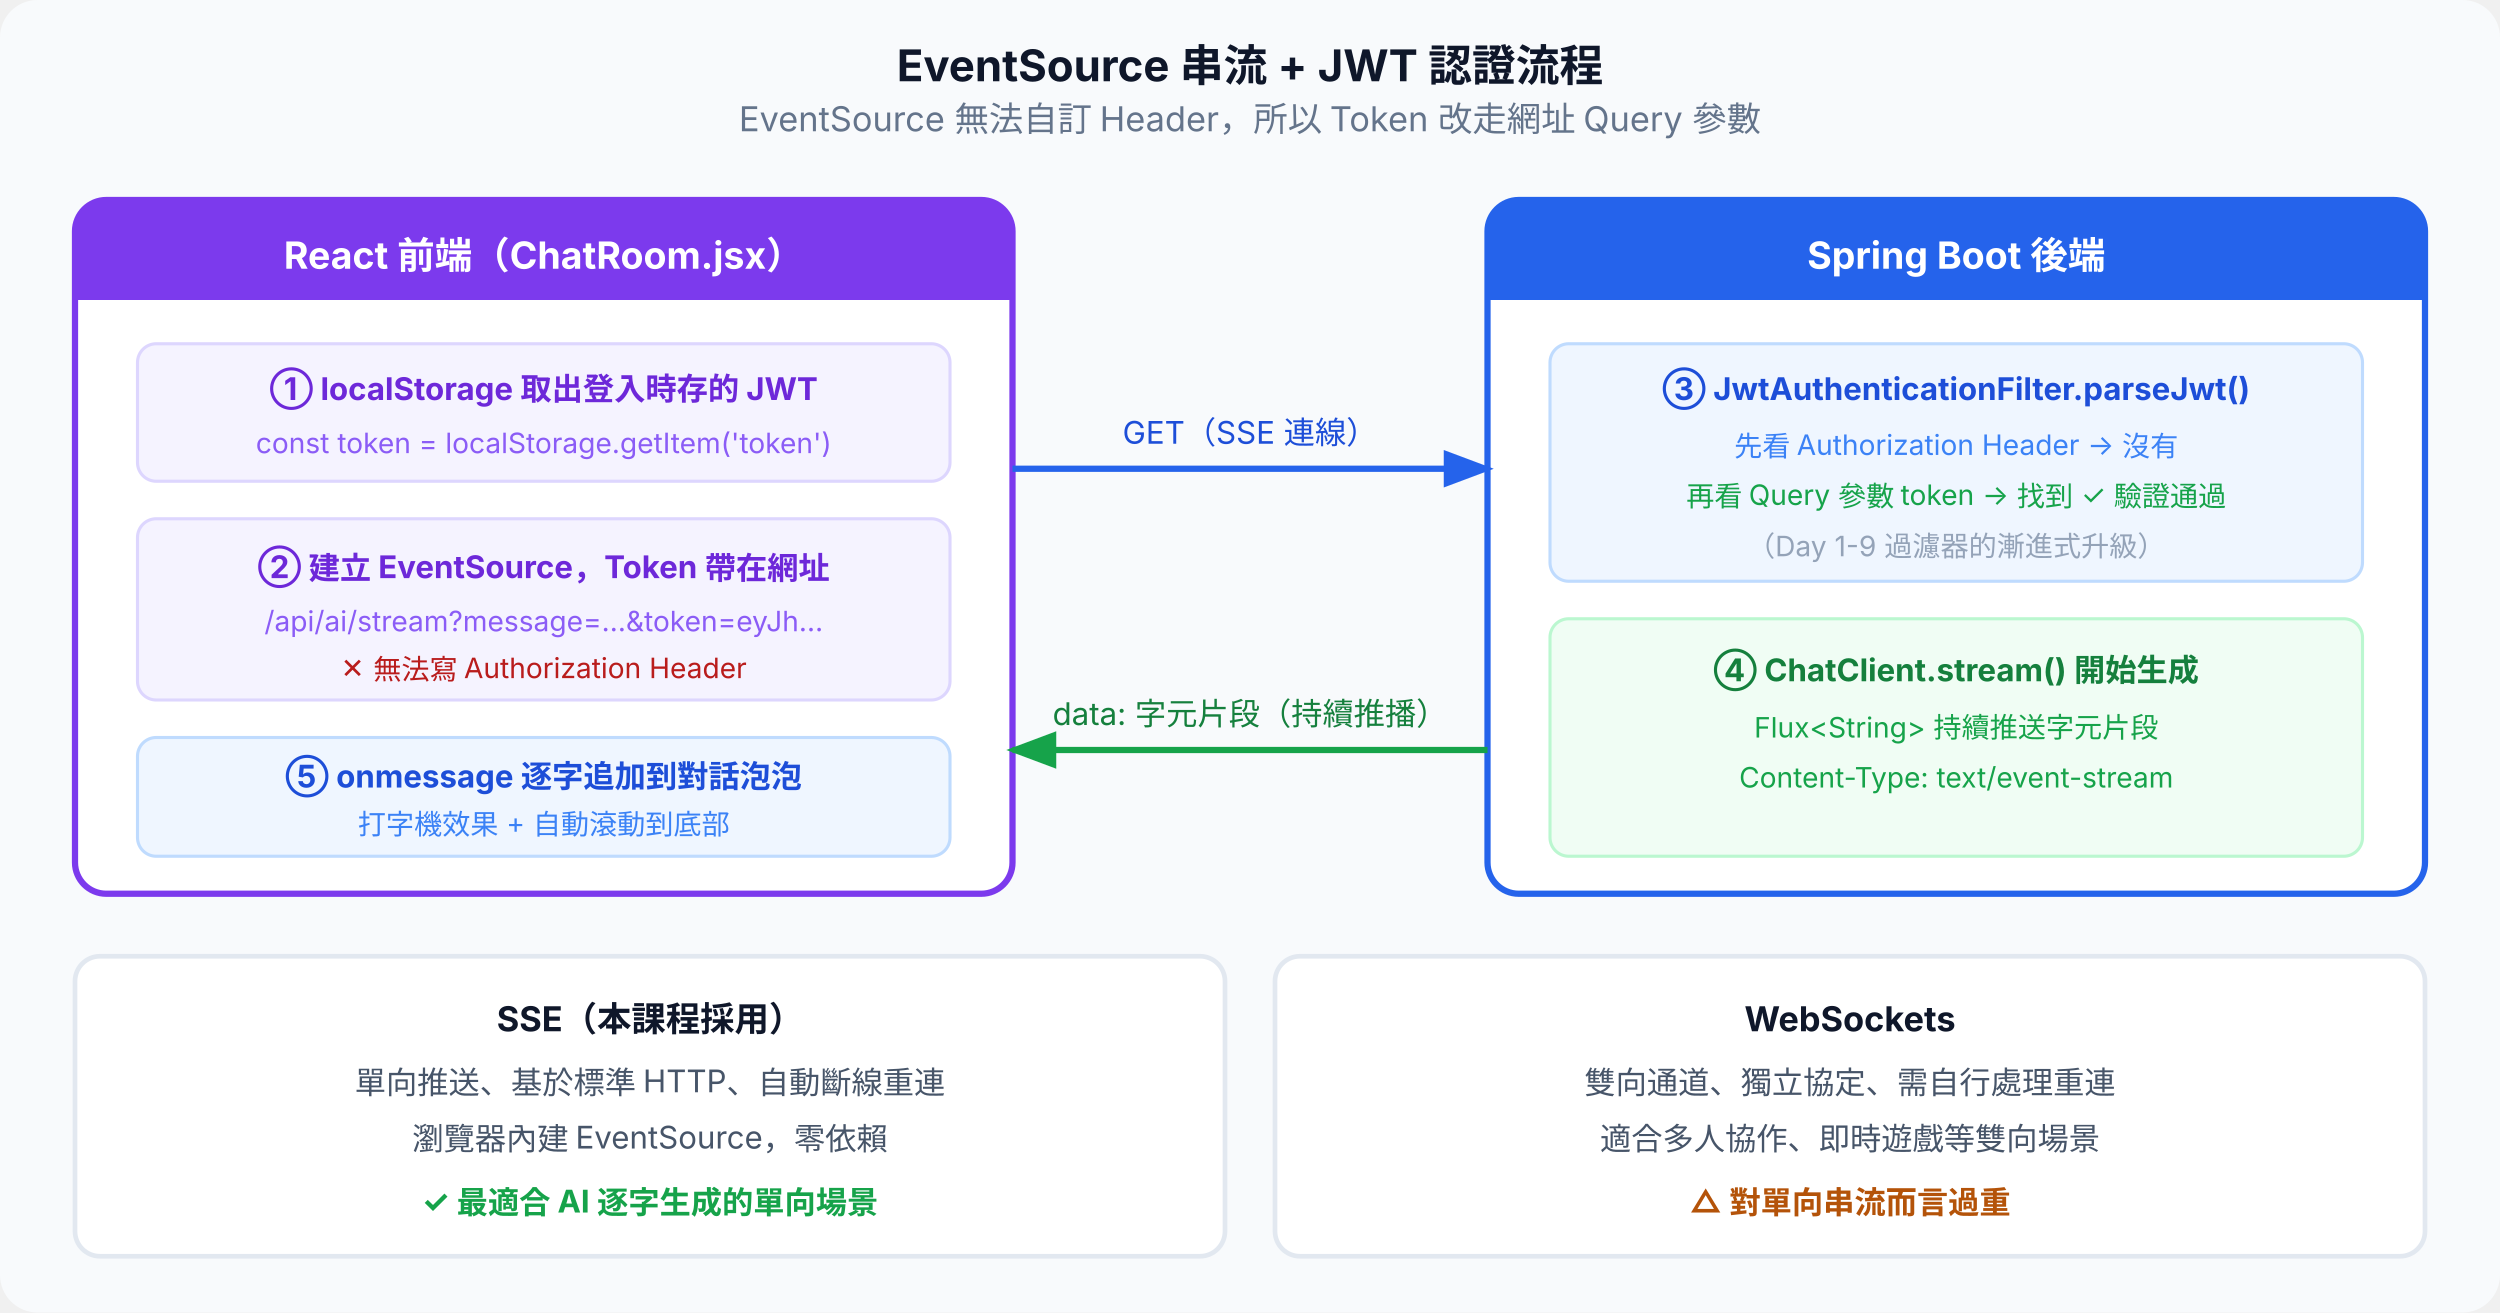
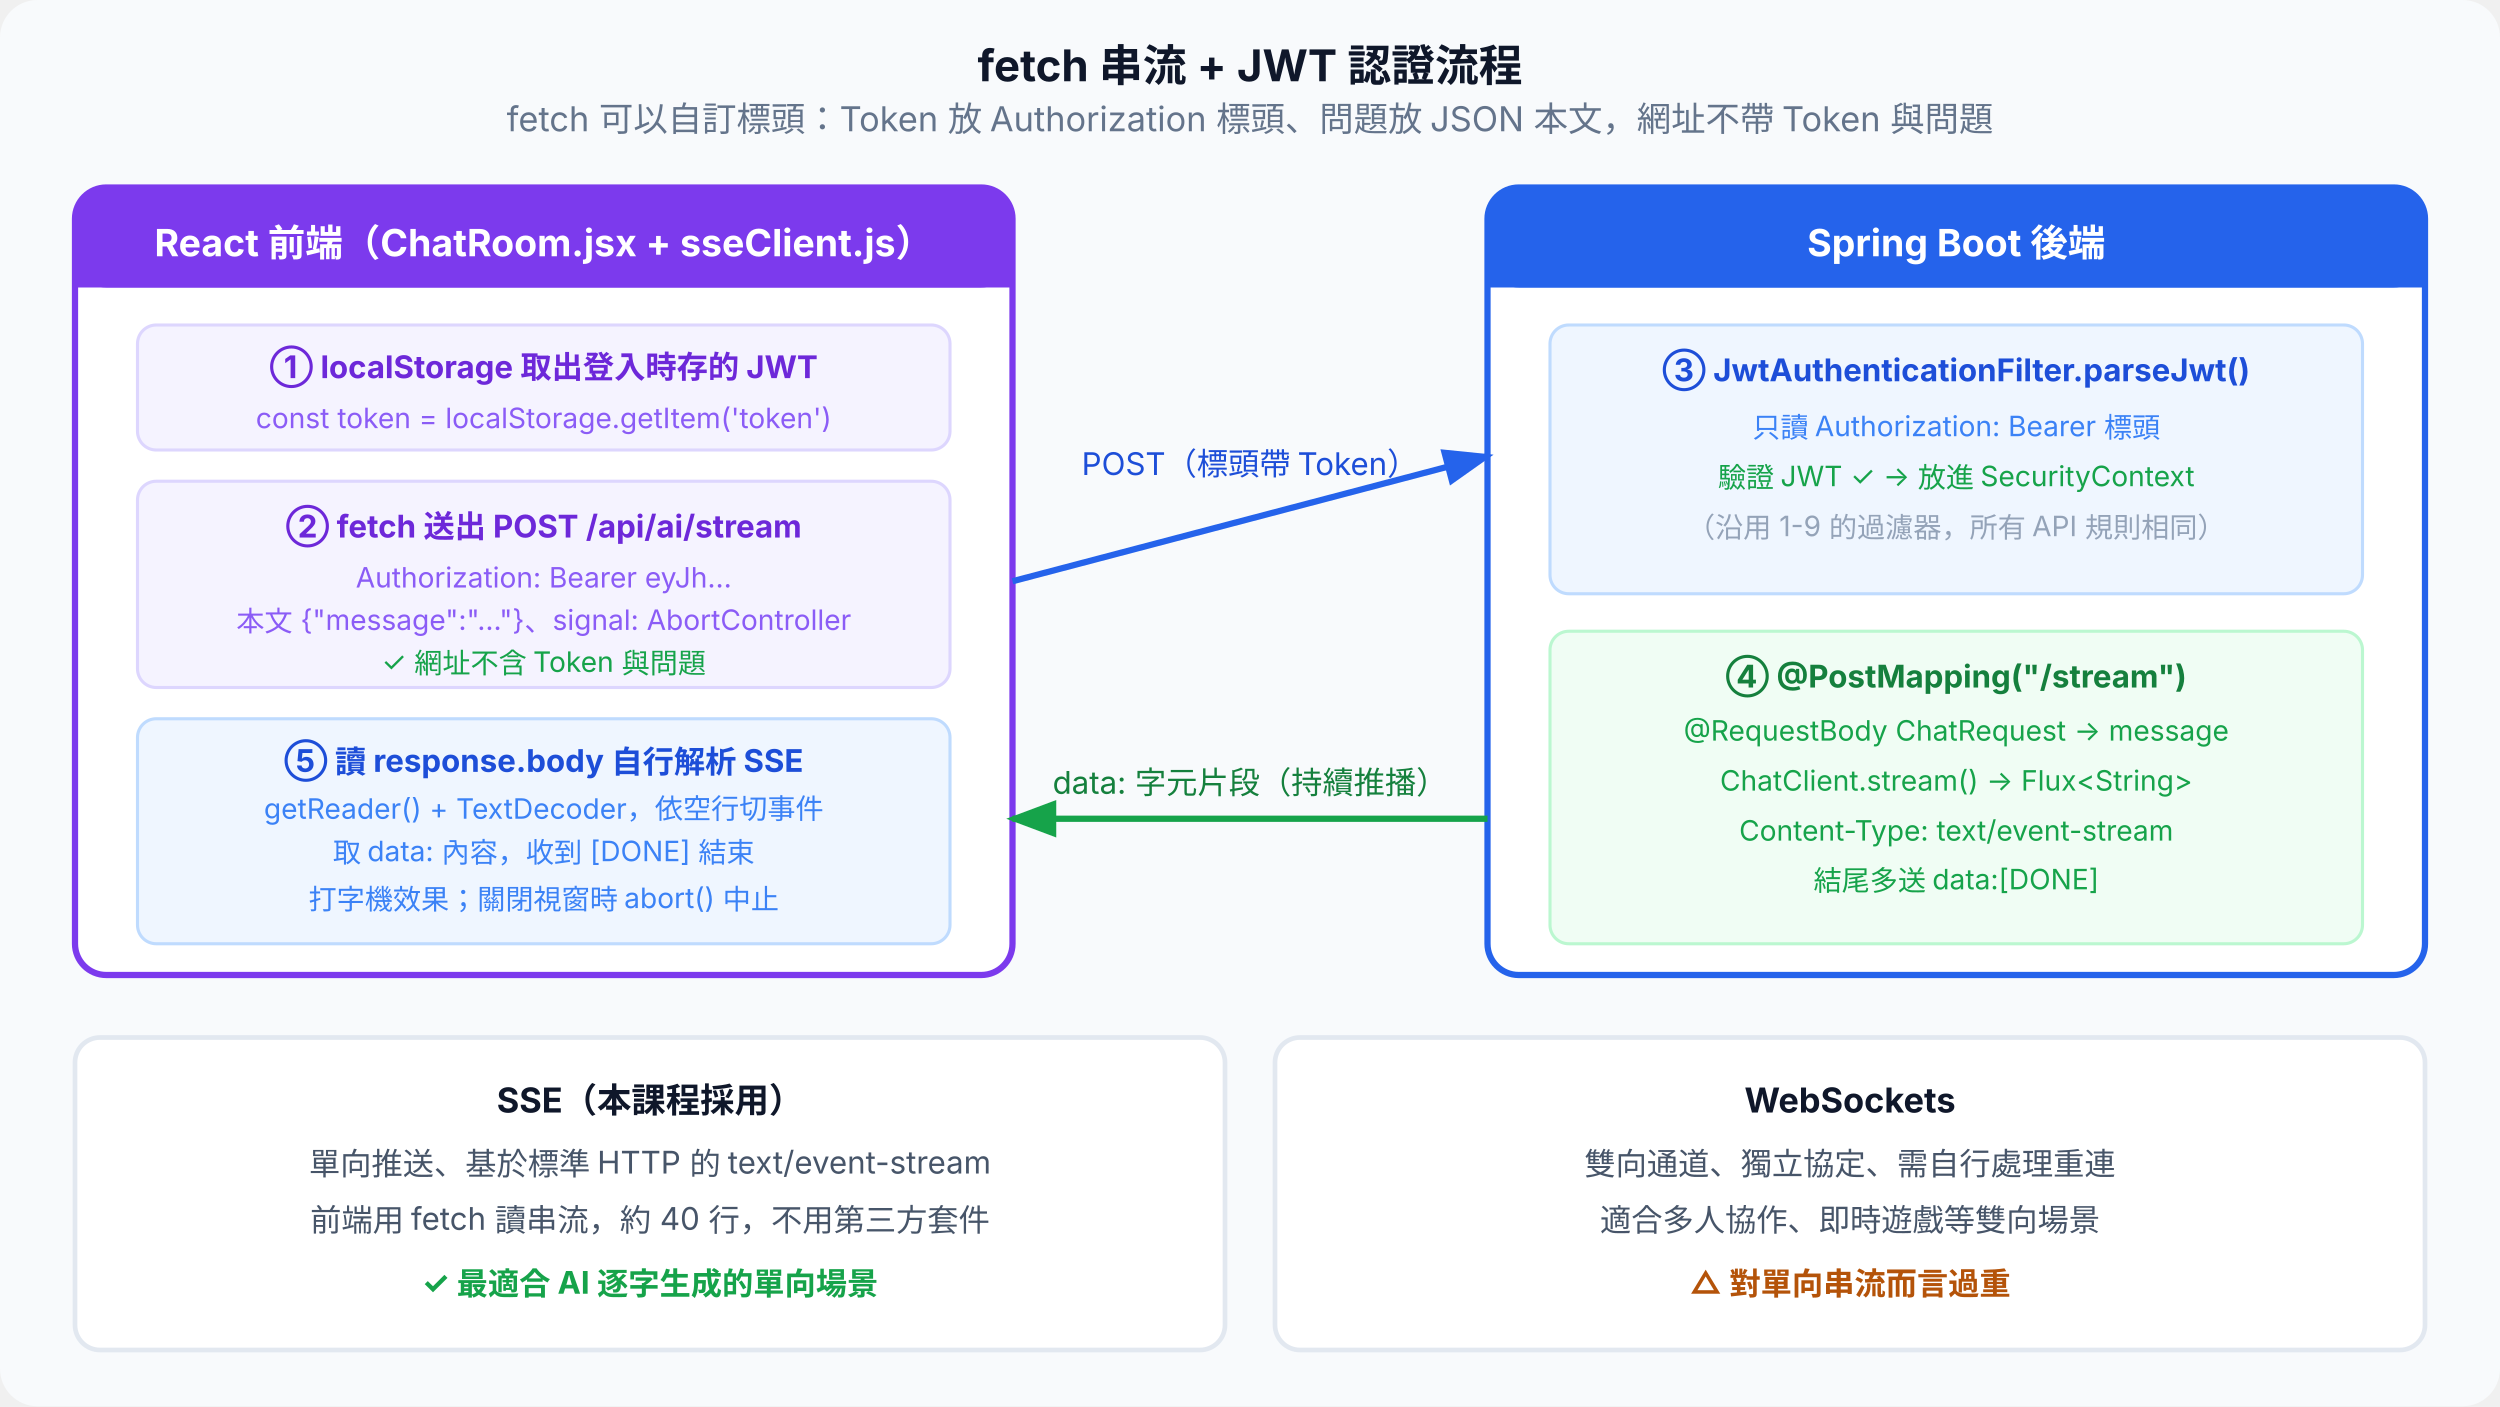
- <svg xmlns="http://www.w3.org/2000/svg" viewBox="0 0 800 420" font-family="system-ui,-apple-system,'PingFang TC','Microsoft JhengHei',sans-serif">
+ <svg xmlns="http://www.w3.org/2000/svg" viewBox="0 0 800 450" font-family="system-ui,-apple-system,'PingFang TC','Microsoft JhengHei',sans-serif">
  <defs>
-     <marker id="arr" markerWidth="8" markerHeight="6" refX="7" refY="3" orient="auto">
-       <polygon points="0 0, 8 3, 0 6" fill="#64748b" />
-     </marker>
    <marker id="arr-blu" markerWidth="8" markerHeight="6" refX="7" refY="3" orient="auto">
      <polygon points="0 0, 8 3, 0 6" fill="#2563eb" />
    </marker>
    <marker id="arr-grn" markerWidth="8" markerHeight="6" refX="7" refY="3" orient="auto">
      <polygon points="0 0, 8 3, 0 6" fill="#16a34a" />
    </marker>
  </defs>
-   <rect width="800" height="420" fill="#f8fafc" rx="12" />
-   <text x="400" y="26" text-anchor="middle" font-size="14" font-weight="700" fill="#0f172a">EventSource 串流 + JWT 認證流程</text>
-   <text x="400" y="42" text-anchor="middle" font-size="11" fill="#64748b">EventSource 無法自訂 Header，所以 Token 改走網址 Query 參數</text>
-   <rect x="24" y="64" width="300" height="222" rx="10" fill="white" stroke="#7c3aed" stroke-width="2" />
-   <rect x="24" y="64" width="300" height="32" rx="10" fill="#7c3aed" />
-   <rect x="24" y="84" width="300" height="12" fill="#7c3aed" />
-   <text x="174" y="86" text-anchor="middle" font-size="12" font-weight="700" fill="white">React 前端（ChatRoom.jsx）</text>
-   <rect x="44" y="110" width="260" height="44" rx="6" fill="#f5f3ff" stroke="#ddd6fe" />
-   <text x="174" y="128" text-anchor="middle" font-size="10" font-weight="700" fill="#6d28d9">① localStorage 取出登入時存的 JWT</text>
-   <text x="174" y="145" text-anchor="middle" font-size="9" fill="#8b5cf6">const token = localStorage.getItem('token')</text>
-   <rect x="44" y="166" width="260" height="58" rx="6" fill="#f5f3ff" stroke="#ddd6fe" />
-   <text x="174" y="185" text-anchor="middle" font-size="10" font-weight="700" fill="#6d28d9">② 建立 EventSource，Token 帶在網址</text>
-   <text x="174" y="202" text-anchor="middle" font-size="9" fill="#8b5cf6">/api/ai/stream?message=...&amp;token=eyJh...</text>
-   <text x="174" y="217" text-anchor="middle" font-size="9" fill="#b91c1c">✕ 無法寫 Authorization Header</text>
-   <rect x="44" y="236" width="260" height="38" rx="6" fill="#eff6ff" stroke="#bfdbfe" />
-   <text x="174" y="252" text-anchor="middle" font-size="10" font-weight="700" fill="#1d4ed8">⑤ onmessage 逐字追加到對話泡泡</text>
-   <text x="174" y="267" text-anchor="middle" font-size="9" fill="#3b82f6">打字機效果 + 自動滾動到底部</text>
-   <rect x="476" y="64" width="300" height="222" rx="10" fill="white" stroke="#2563eb" stroke-width="2" />
-   <rect x="476" y="64" width="300" height="32" rx="10" fill="#2563eb" />
-   <rect x="476" y="84" width="300" height="12" fill="#2563eb" />
-   <text x="626" y="86" text-anchor="middle" font-size="12" font-weight="700" fill="white">Spring Boot 後端</text>
-   <rect x="496" y="110" width="260" height="76" rx="6" fill="#eff6ff" stroke="#bfdbfe" />
-   <text x="626" y="128" text-anchor="middle" font-size="10" font-weight="700" fill="#1d4ed8">③ JwtAuthenticationFilter.parseJwt()</text>
-   <text x="626" y="146" text-anchor="middle" font-size="9" fill="#3b82f6">先看 Authorization Header → 沒有</text>
-   <text x="626" y="162" text-anchor="middle" font-size="9" fill="#16a34a">再看 Query 參數 token → 找到 ✓ 驗證通過</text>
-   <text x="626" y="178" text-anchor="middle" font-size="9" fill="#94a3b8">（Day 1-9 過濾器的漸進式升級）</text>
-   <rect x="496" y="198" width="260" height="76" rx="6" fill="#f0fdf4" stroke="#bbf7d0" />
-   <text x="626" y="218" text-anchor="middle" font-size="10" font-weight="700" fill="#15803d">④ ChatClient.stream() 開始生成</text>
-   <text x="626" y="236" text-anchor="middle" font-size="9" fill="#16a34a">Flux&lt;String&gt; 持續推送字元片段</text>
-   <text x="626" y="252" text-anchor="middle" font-size="9" fill="#16a34a">Content-Type: text/event-stream</text>
-   <line x1="324" y1="150" x2="476" y2="150" stroke="#2563eb" stroke-width="2" marker-end="url(#arr-blu)" />
-   <text x="400" y="142" text-anchor="middle" font-size="10" fill="#1d4ed8">GET（SSE 連線）</text>
-   <line x1="476" y1="240" x2="324" y2="240" stroke="#16a34a" stroke-width="2" marker-end="url(#arr-grn)" />
-   <text x="400" y="232" text-anchor="middle" font-size="10" fill="#15803d">data: 字元片段（持續推播）</text>
-   <rect x="24" y="306" width="368" height="96" rx="8" fill="white" stroke="#e2e8f0" stroke-width="1.5" />
-   <text x="208" y="330" text-anchor="middle" font-size="11" font-weight="700" fill="#0f172a">SSE（本課程採用）</text>
-   <text x="208" y="350" text-anchor="middle" font-size="10" fill="#475569">單向推送、基於標準 HTTP、自動斷線重連</text>
-   <text x="208" y="368" text-anchor="middle" font-size="10" fill="#475569">瀏覽器內建 EventSource，零依賴</text>
-   <text x="208" y="388" text-anchor="middle" font-size="10" fill="#16a34a" font-weight="700">✓ 最適合 AI 逐字生成的單向場景</text>
-   <rect x="408" y="306" width="368" height="96" rx="8" fill="white" stroke="#e2e8f0" stroke-width="1.5" />
-   <text x="592" y="330" text-anchor="middle" font-size="11" font-weight="700" fill="#0f172a">WebSockets</text>
-   <text x="592" y="350" text-anchor="middle" font-size="10" fill="#475569">雙向通道、獨立協定、需自行處理重連</text>
-   <text x="592" y="368" text-anchor="middle" font-size="10" fill="#475569">適合多人協作、即時遊戲等雙向場景</text>
-   <text x="592" y="388" text-anchor="middle" font-size="10" fill="#b45309" font-weight="700">△ 對單向串流而言過重</text>
+   <rect width="800" height="450" fill="#f8fafc" rx="12" />
+   <text x="400" y="26" text-anchor="middle" font-size="14" font-weight="700" fill="#0f172a">fetch 串流 + JWT 認證流程</text>
+   <text x="400" y="42" text-anchor="middle" font-size="11" fill="#64748b">fetch 可以自訂標頭：Token 放 Authorization 標頭、問題放 JSON 本文，網址不帶 Token 與問題</text>
+   <rect x="24" y="60" width="300" height="252" rx="10" fill="white" stroke="#7c3aed" stroke-width="2" />
+   <rect x="24" y="60" width="300" height="32" rx="10" fill="#7c3aed" />
+   <rect x="24" y="80" width="300" height="12" fill="#7c3aed" />
+   <text x="174" y="82" text-anchor="middle" font-size="12" font-weight="700" fill="white">React 前端（ChatRoom.jsx + sseClient.js）</text>
+   <rect x="44" y="104" width="260" height="40" rx="6" fill="#f5f3ff" stroke="#ddd6fe" />
+   <text x="174" y="121" text-anchor="middle" font-size="10" font-weight="700" fill="#6d28d9">① localStorage 取出登入時存的 JWT</text>
+   <text x="174" y="137" text-anchor="middle" font-size="9" fill="#8b5cf6">const token = localStorage.getItem('token')</text>
+   <rect x="44" y="154" width="260" height="66" rx="6" fill="#f5f3ff" stroke="#ddd6fe" />
+   <text x="174" y="172" text-anchor="middle" font-size="10" font-weight="700" fill="#6d28d9">② fetch 送出 POST /api/ai/stream</text>
+   <text x="174" y="188" text-anchor="middle" font-size="9" fill="#8b5cf6">Authorization: Bearer eyJh...</text>
+   <text x="174" y="202" text-anchor="middle" font-size="9" fill="#8b5cf6">本文 {"message":"..."}、signal: AbortController</text>
+   <text x="174" y="215" text-anchor="middle" font-size="9" fill="#16a34a">✓ 網址不含 Token 與問題</text>
+   <rect x="44" y="230" width="260" height="72" rx="6" fill="#eff6ff" stroke="#bfdbfe" />
+   <text x="174" y="247" text-anchor="middle" font-size="10" font-weight="700" fill="#1d4ed8">⑤ 讀 response.body 自行解析 SSE</text>
+   <text x="174" y="262" text-anchor="middle" font-size="9" fill="#3b82f6">getReader() + TextDecoder，依空行切事件</text>
+   <text x="174" y="276" text-anchor="middle" font-size="9" fill="#3b82f6">取 data: 內容，收到 [DONE] 結束</text>
+   <text x="174" y="291" text-anchor="middle" font-size="9" fill="#3b82f6">打字機效果；關閉視窗時 abort() 中止</text>
+   <rect x="476" y="60" width="300" height="252" rx="10" fill="white" stroke="#2563eb" stroke-width="2" />
+   <rect x="476" y="60" width="300" height="32" rx="10" fill="#2563eb" />
+   <rect x="476" y="80" width="300" height="12" fill="#2563eb" />
+   <text x="626" y="82" text-anchor="middle" font-size="12" font-weight="700" fill="white">Spring Boot 後端</text>
+   <rect x="496" y="104" width="260" height="86" rx="6" fill="#eff6ff" stroke="#bfdbfe" />
+   <text x="626" y="122" text-anchor="middle" font-size="10" font-weight="700" fill="#1d4ed8">③ JwtAuthenticationFilter.parseJwt()</text>
+   <text x="626" y="140" text-anchor="middle" font-size="9" fill="#3b82f6">只讀 Authorization: Bearer 標頭</text>
+   <text x="626" y="156" text-anchor="middle" font-size="9" fill="#16a34a">驗證 JWT ✓ → 放進 SecurityContext</text>
+   <text x="626" y="172" text-anchor="middle" font-size="9" fill="#94a3b8">（沿用 1-9 的過濾器，所有 API 規則相同）</text>
+   <rect x="496" y="202" width="260" height="100" rx="6" fill="#f0fdf4" stroke="#bbf7d0" />
+   <text x="626" y="220" text-anchor="middle" font-size="10" font-weight="700" fill="#15803d">④ @PostMapping("/stream")</text>
+   <text x="626" y="237" text-anchor="middle" font-size="9" fill="#16a34a">@RequestBody ChatRequest → message</text>
+   <text x="626" y="253" text-anchor="middle" font-size="9" fill="#16a34a">ChatClient.stream() → Flux&lt;String&gt;</text>
+   <text x="626" y="269" text-anchor="middle" font-size="9" fill="#16a34a">Content-Type: text/event-stream</text>
+   <text x="626" y="285" text-anchor="middle" font-size="9" fill="#16a34a">結尾多送 data:[DONE]</text>
+   <line x1="324" y1="186" x2="476" y2="146" stroke="#2563eb" stroke-width="2" marker-end="url(#arr-blu)" />
+   <text x="400" y="152" text-anchor="middle" font-size="10" fill="#1d4ed8">POST（標頭帶 Token）</text>
+   <line x1="476" y1="262" x2="324" y2="262" stroke="#16a34a" stroke-width="2" marker-end="url(#arr-grn)" />
+   <text x="400" y="254" text-anchor="middle" font-size="10" fill="#15803d">data: 字元片段（持續推播）</text>
+   <rect x="24" y="332" width="368" height="100" rx="8" fill="white" stroke="#e2e8f0" stroke-width="1.5" />
+   <text x="208" y="356" text-anchor="middle" font-size="11" font-weight="700" fill="#0f172a">SSE（本課程採用）</text>
+   <text x="208" y="376" text-anchor="middle" font-size="10" fill="#475569">單向推送、基於標準 HTTP 的 text/event-stream</text>
+   <text x="208" y="394" text-anchor="middle" font-size="10" fill="#475569">前端用 fetch 讀串流，約 40 行，不用第三方套件</text>
+   <text x="208" y="414" text-anchor="middle" font-size="10" fill="#16a34a" font-weight="700">✓ 最適合 AI 逐字生成的單向場景</text>
+   <rect x="408" y="332" width="368" height="100" rx="8" fill="white" stroke="#e2e8f0" stroke-width="1.5" />
+   <text x="592" y="356" text-anchor="middle" font-size="11" font-weight="700" fill="#0f172a">WebSockets</text>
+   <text x="592" y="376" text-anchor="middle" font-size="10" fill="#475569">雙向通道、獨立協定、需自行處理重連</text>
+   <text x="592" y="394" text-anchor="middle" font-size="10" fill="#475569">適合多人協作、即時遊戲等雙向場景</text>
+   <text x="592" y="414" text-anchor="middle" font-size="10" fill="#b45309" font-weight="700">△ 對單向串流而言過重</text>
</svg>
